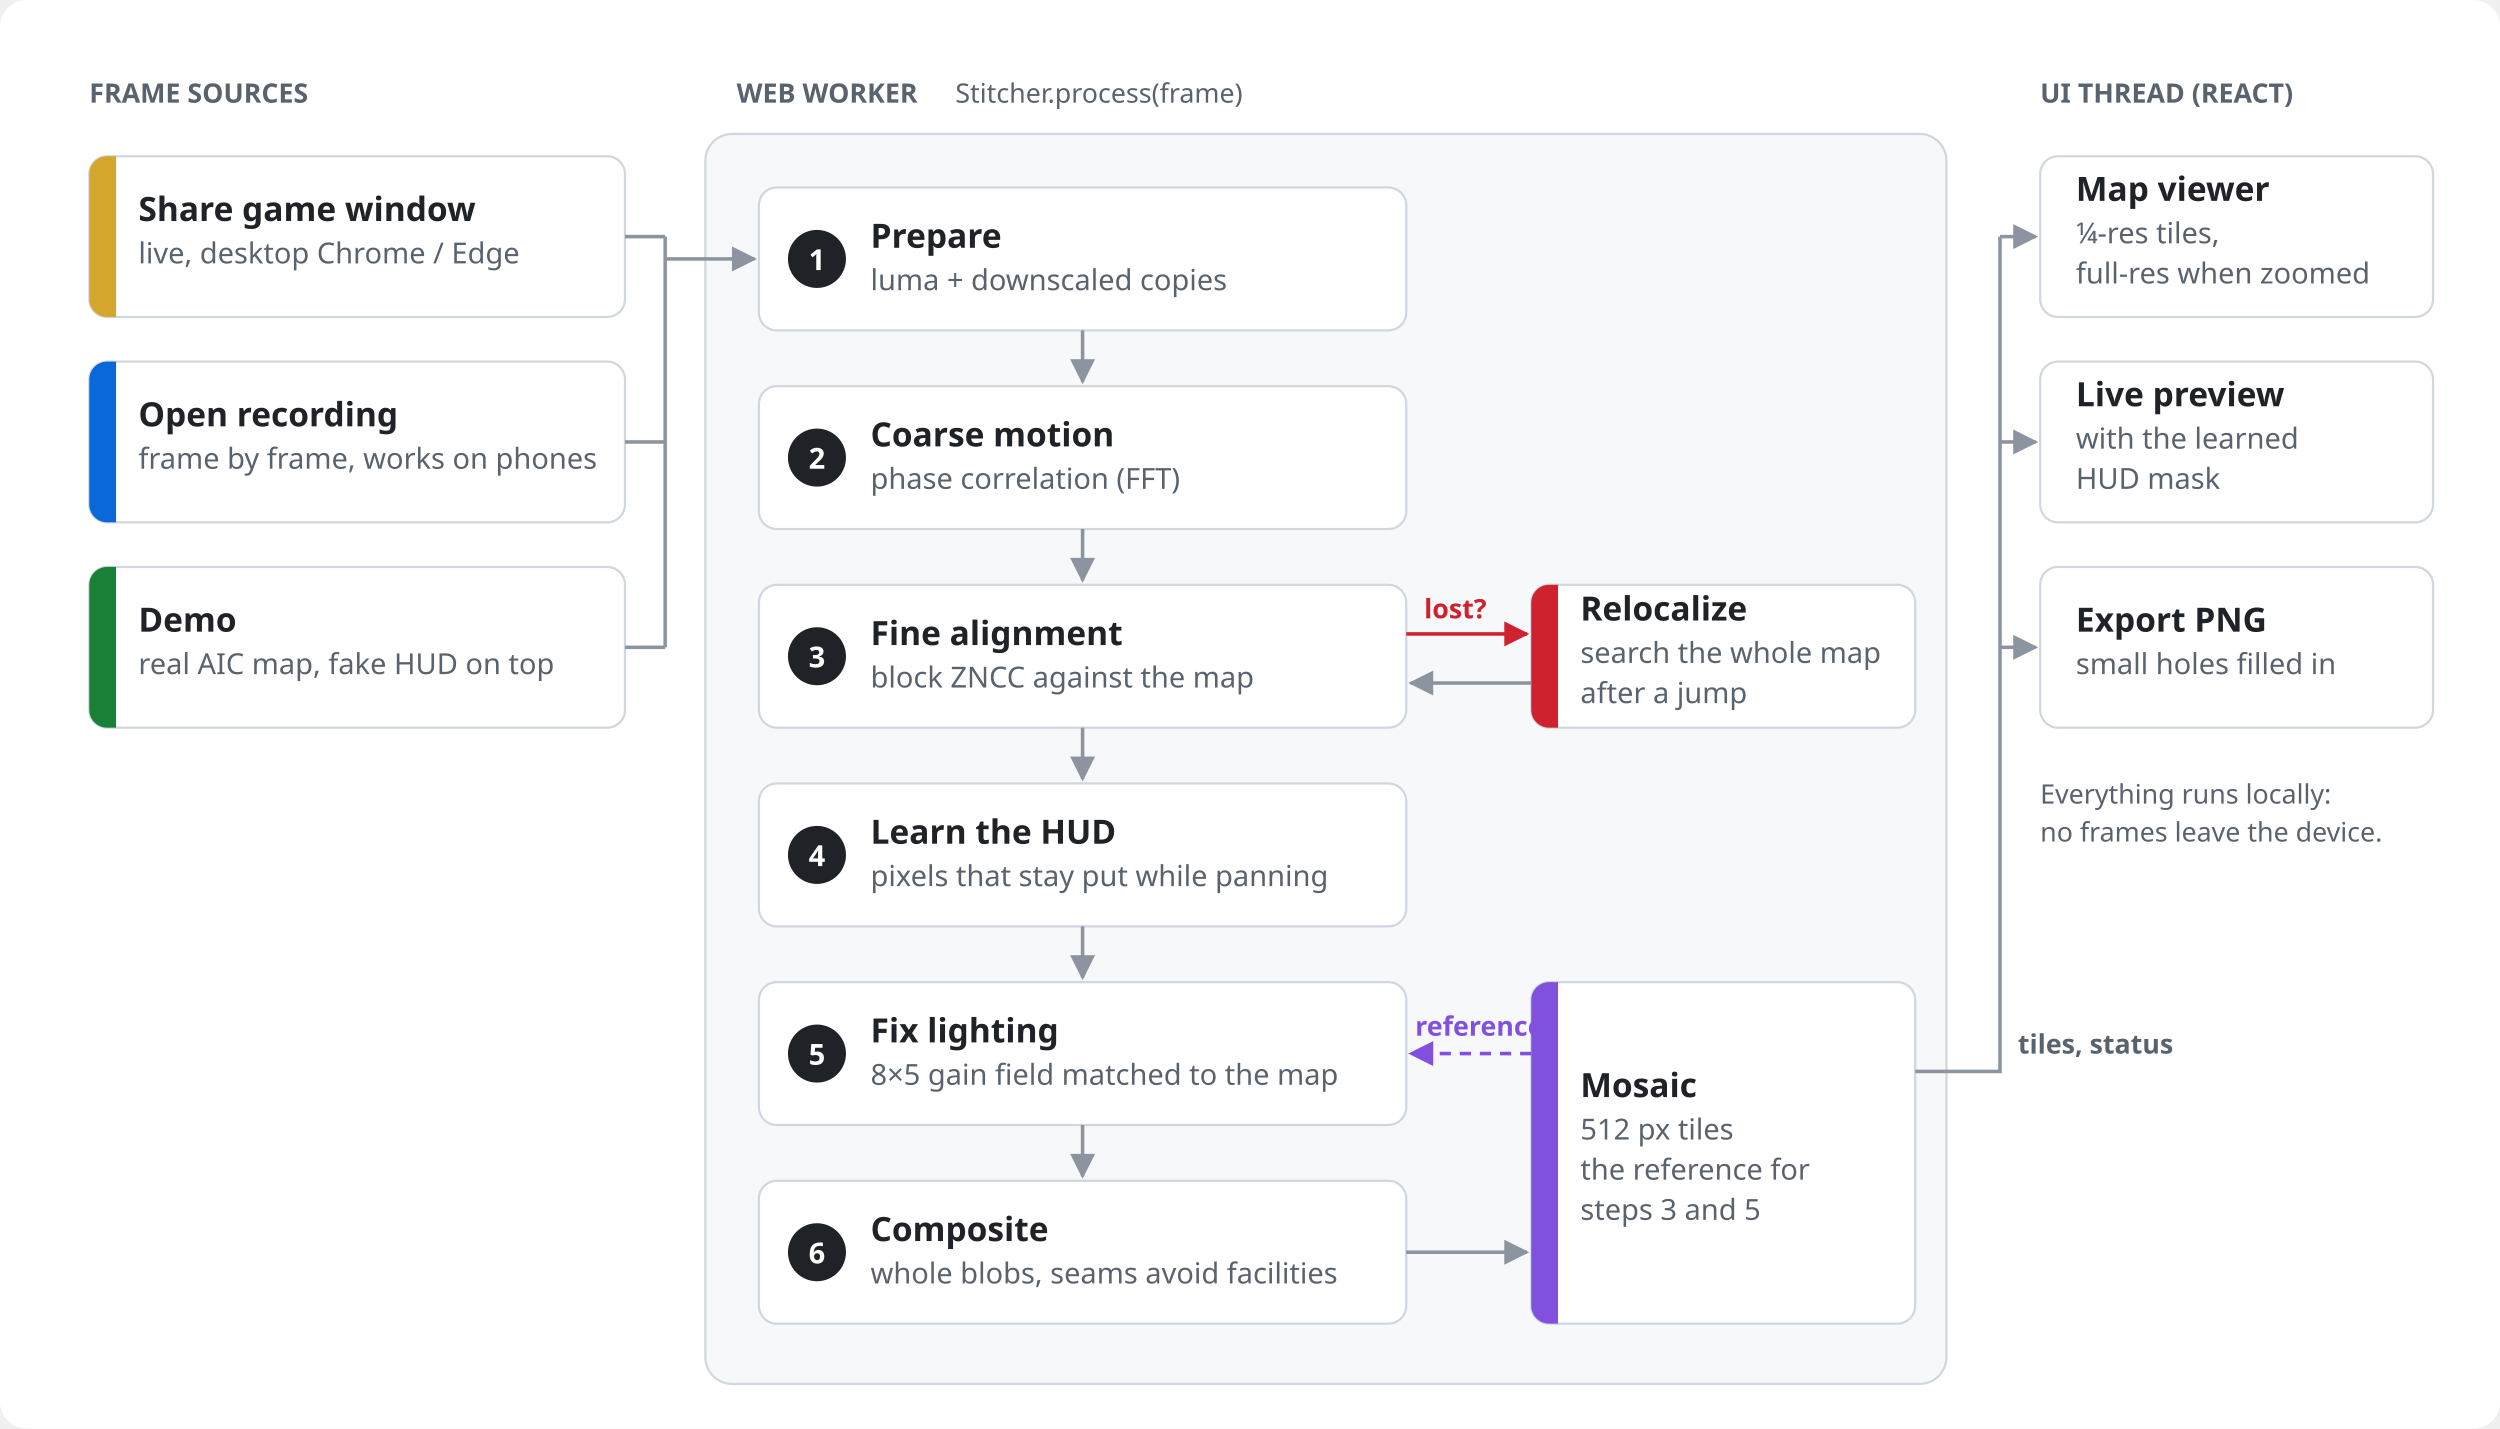
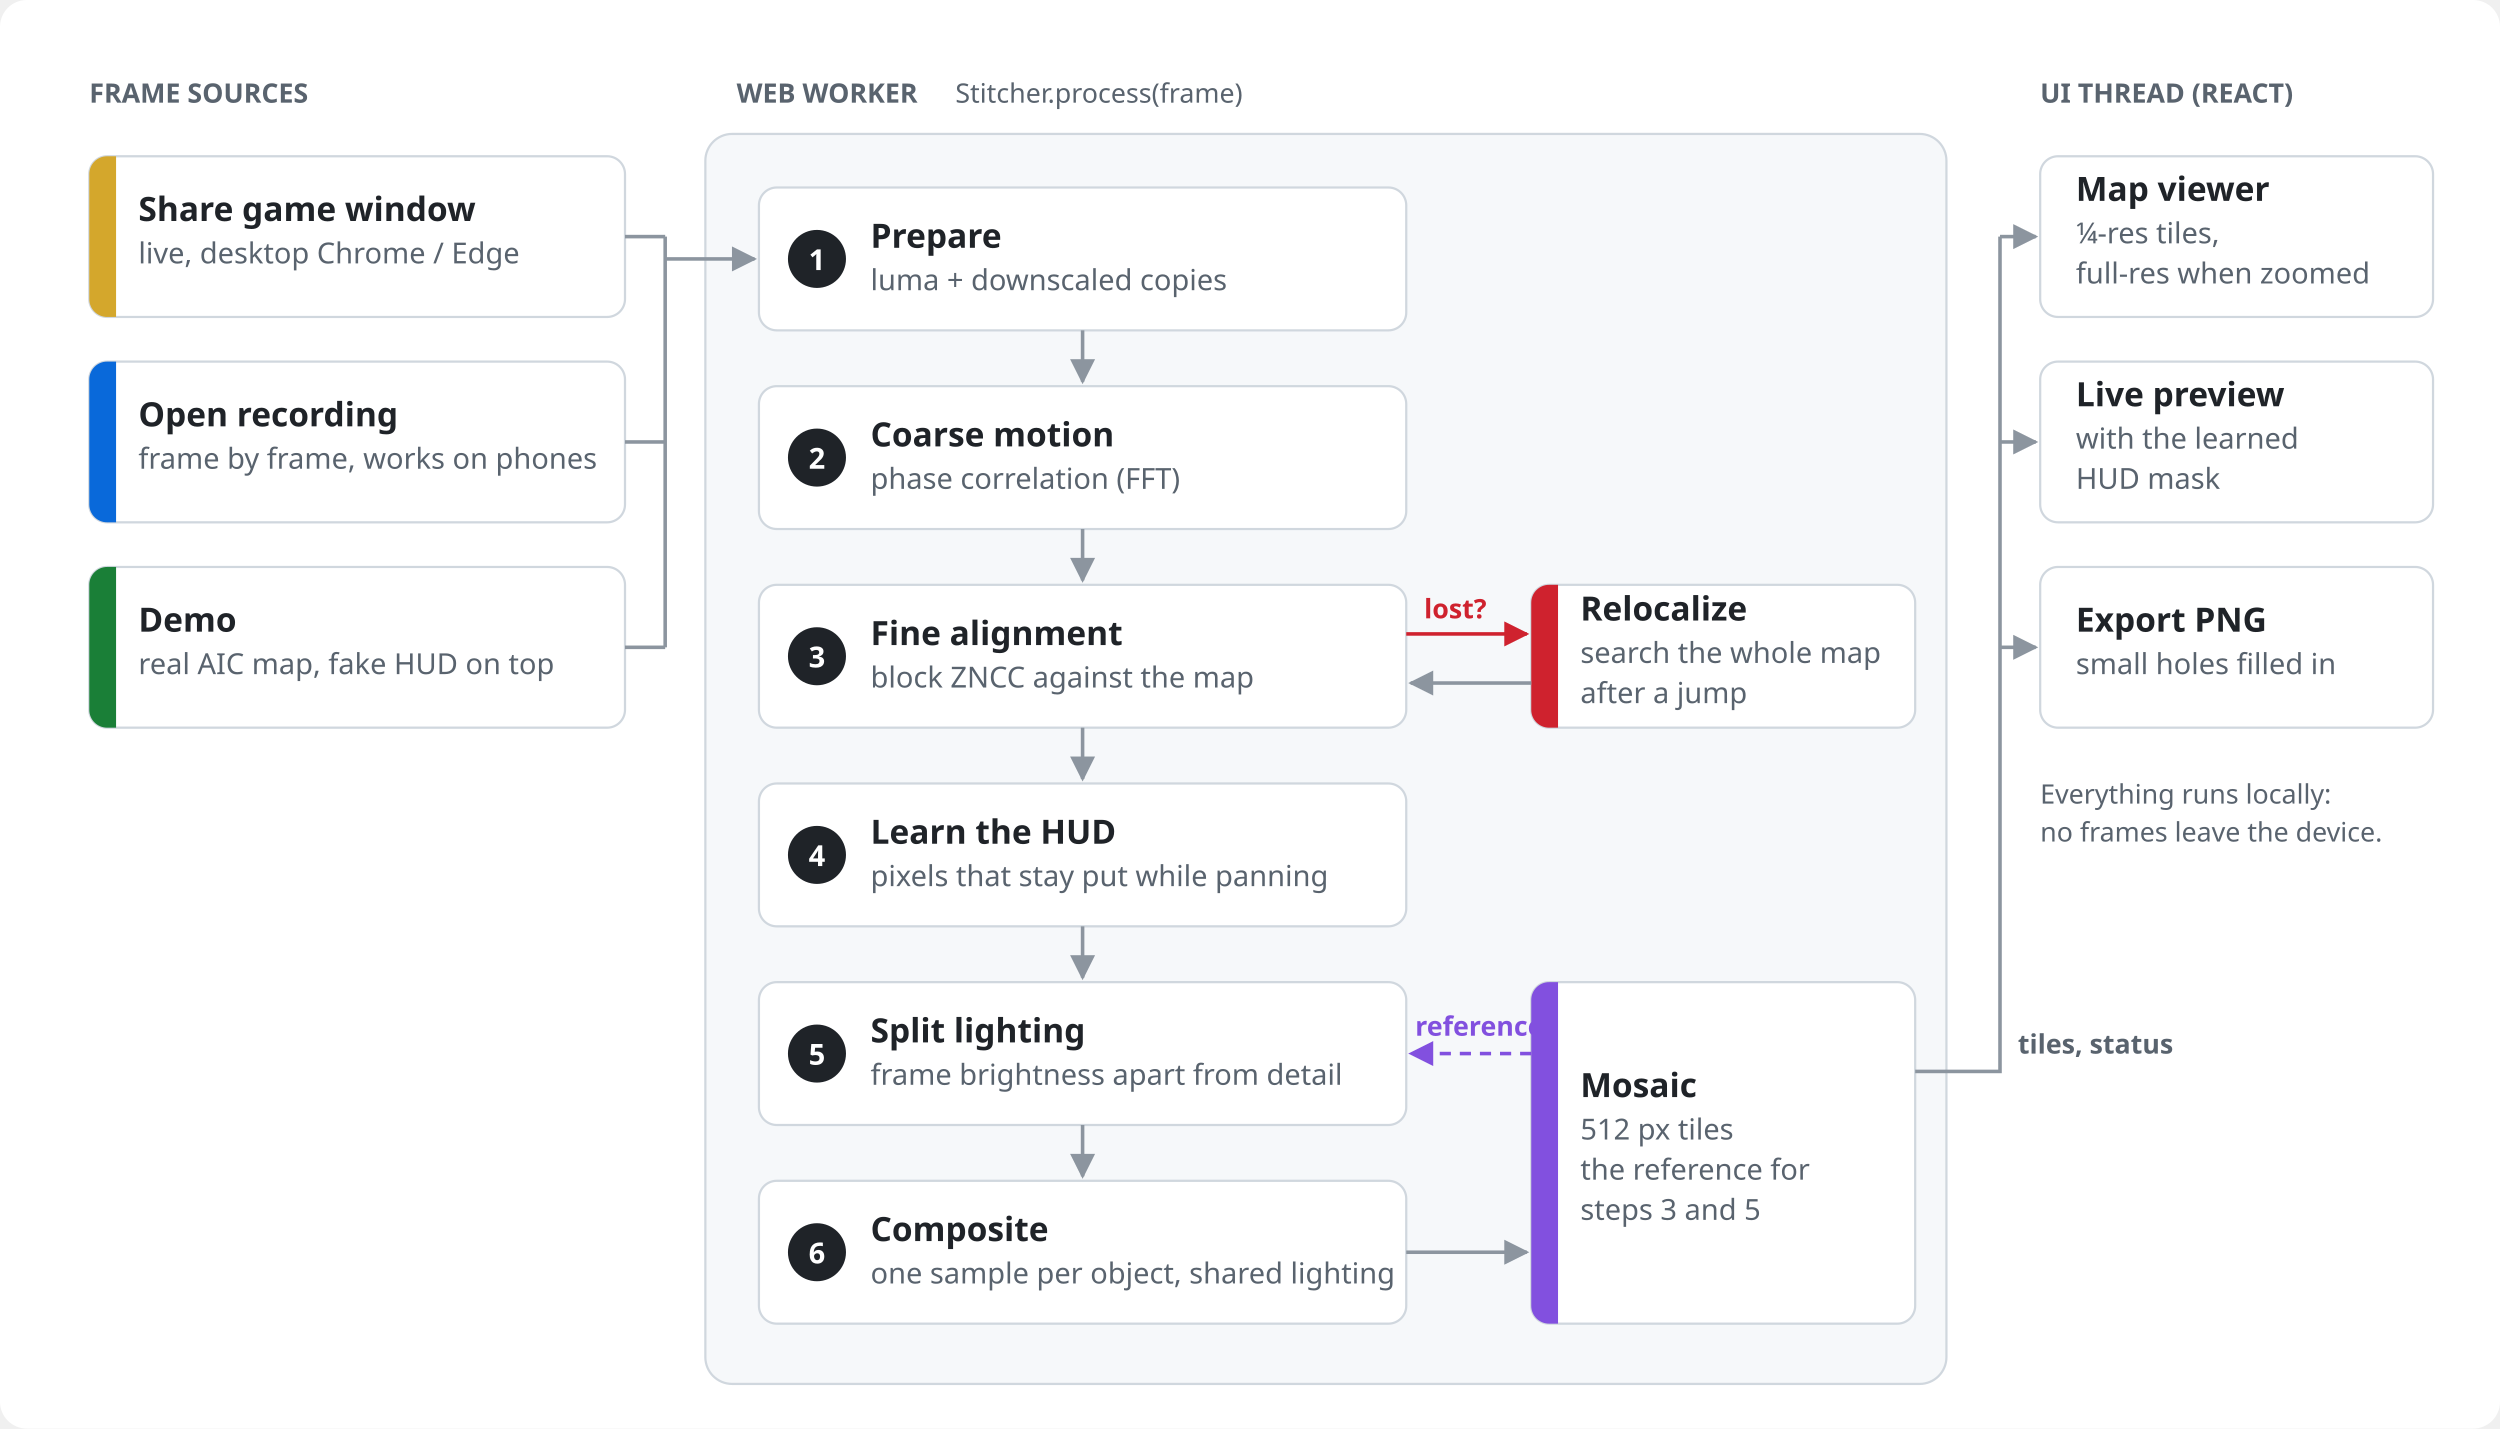
- <svg xmlns="http://www.w3.org/2000/svg" width="1120" height="640" viewBox="0 0 1120 640" role="img" aria-label="Stitching pipeline: frame sources feed a web worker that prepares each frame, estimates motion, aligns it to the map, learns the HUD, corrects lighting and composites into a tiled mosaic, which the UI thread displays and exports.">
+ <svg xmlns="http://www.w3.org/2000/svg" width="1120" height="640" viewBox="0 0 1120 640" role="img" aria-label="Stitching pipeline: frame sources feed a web worker that prepares each frame, estimates motion, aligns it to the map, learns the HUD, separates lighting from detail and composites into a tiled mosaic, which the UI thread displays and exports.">
  <defs>
    <marker id="a" viewBox="0 0 10 10" refX="9" refY="5" markerWidth="7" markerHeight="7" orient="auto-start-reverse">
      <path d="M0 0 L10 5 L0 10 z" fill="#8c959f" />
    </marker>
    <marker id="a-cf222e" viewBox="0 0 10 10" refX="9" refY="5" markerWidth="7" markerHeight="7" orient="auto-start-reverse">
      <path d="M0 0 L10 5 L0 10 z" fill="#cf222e" />
    </marker>
    <marker id="a-8250df" viewBox="0 0 10 10" refX="9" refY="5" markerWidth="7" markerHeight="7" orient="auto-start-reverse">
      <path d="M0 0 L10 5 L0 10 z" fill="#8250df" />
    </marker>
  </defs>
  <style>text { font-family: -apple-system, BlinkMacSystemFont, 'Segoe UI', 'Noto Sans', Helvetica, Arial, sans-serif; }</style>
  <rect width="1120" height="640" rx="12" fill="#ffffff" />
  <text x="40" y="46" font-size="12" font-weight="700" fill="#59636e" text-anchor="start">FRAME SOURCES</text>
  <text x="330" y="46" font-size="12" font-weight="700" fill="#59636e" text-anchor="start">WEB WORKER</text>
  <text x="428" y="46" font-size="12" font-weight="400" fill="#59636e" text-anchor="start">Stitcher.process(frame)</text>
  <text x="914" y="46" font-size="12" font-weight="700" fill="#59636e" text-anchor="start">UI THREAD (REACT)</text>
  <rect x="40" y="70" width="240" height="72" rx="8" fill="#ffffff" stroke="#d0d7de" />
  <path d="M48 70 h-0 a8 8 0 0 0 -8 8 v56 a8 8 0 0 0 8 8 h4 v-72 z" fill="#d4a72c" />
  <text x="62" y="99" font-size="15" font-weight="600" fill="#1f2328" text-anchor="start">Share game window</text>
  <text x="62" y="118" font-size="13" font-weight="400" fill="#59636e" text-anchor="start">live, desktop Chrome / Edge</text>
  <rect x="40" y="162" width="240" height="72" rx="8" fill="#ffffff" stroke="#d0d7de" />
  <path d="M48 162 h-0 a8 8 0 0 0 -8 8 v56 a8 8 0 0 0 8 8 h4 v-72 z" fill="#0969da" />
  <text x="62" y="191" font-size="15" font-weight="600" fill="#1f2328" text-anchor="start">Open recording</text>
  <text x="62" y="210" font-size="13" font-weight="400" fill="#59636e" text-anchor="start">frame by frame, works on phones</text>
  <rect x="40" y="254" width="240" height="72" rx="8" fill="#ffffff" stroke="#d0d7de" />
  <path d="M48 254 h-0 a8 8 0 0 0 -8 8 v56 a8 8 0 0 0 8 8 h4 v-72 z" fill="#1a7f37" />
  <text x="62" y="283" font-size="15" font-weight="600" fill="#1f2328" text-anchor="start">Demo</text>
  <text x="62" y="302" font-size="13" font-weight="400" fill="#59636e" text-anchor="start">real AIC map, fake HUD on top</text>
  <rect x="316" y="60" width="556" height="560" rx="12" fill="#f6f8fa" stroke="#d0d7de" />
  <rect x="340" y="84" width="290" height="64" rx="8" fill="#ffffff" stroke="#d0d7de" />
  <circle cx="366" cy="116" r="13" fill="#1f2328" />
  <text x="366" y="121" font-size="13" font-weight="700" fill="#ffffff" text-anchor="middle">1</text>
  <text x="390" y="111" font-size="15" font-weight="600" fill="#1f2328" text-anchor="start">Prepare</text>
  <text x="390" y="130" font-size="13" font-weight="400" fill="#59636e" text-anchor="start">luma + downscaled copies</text>
  <path d="M485 148 L485 171" fill="none" stroke="#8c959f" stroke-width="1.6" marker-end="url(#a)" />
  <rect x="340" y="173" width="290" height="64" rx="8" fill="#ffffff" stroke="#d0d7de" />
  <circle cx="366" cy="205" r="13" fill="#1f2328" />
  <text x="366" y="210" font-size="13" font-weight="700" fill="#ffffff" text-anchor="middle">2</text>
  <text x="390" y="200" font-size="15" font-weight="600" fill="#1f2328" text-anchor="start">Coarse motion</text>
  <text x="390" y="219" font-size="13" font-weight="400" fill="#59636e" text-anchor="start">phase correlation (FFT)</text>
  <path d="M485 237 L485 260" fill="none" stroke="#8c959f" stroke-width="1.6" marker-end="url(#a)" />
  <rect x="340" y="262" width="290" height="64" rx="8" fill="#ffffff" stroke="#d0d7de" />
  <circle cx="366" cy="294" r="13" fill="#1f2328" />
  <text x="366" y="299" font-size="13" font-weight="700" fill="#ffffff" text-anchor="middle">3</text>
  <text x="390" y="289" font-size="15" font-weight="600" fill="#1f2328" text-anchor="start">Fine alignment</text>
  <text x="390" y="308" font-size="13" font-weight="400" fill="#59636e" text-anchor="start">block ZNCC against the map</text>
  <path d="M485 326 L485 349" fill="none" stroke="#8c959f" stroke-width="1.6" marker-end="url(#a)" />
  <rect x="340" y="351" width="290" height="64" rx="8" fill="#ffffff" stroke="#d0d7de" />
  <circle cx="366" cy="383" r="13" fill="#1f2328" />
  <text x="366" y="388" font-size="13" font-weight="700" fill="#ffffff" text-anchor="middle">4</text>
  <text x="390" y="378" font-size="15" font-weight="600" fill="#1f2328" text-anchor="start">Learn the HUD</text>
  <text x="390" y="397" font-size="13" font-weight="400" fill="#59636e" text-anchor="start">pixels that stay put while panning</text>
  <path d="M485 415 L485 438" fill="none" stroke="#8c959f" stroke-width="1.6" marker-end="url(#a)" />
  <rect x="340" y="440" width="290" height="64" rx="8" fill="#ffffff" stroke="#d0d7de" />
  <circle cx="366" cy="472" r="13" fill="#1f2328" />
  <text x="366" y="477" font-size="13" font-weight="700" fill="#ffffff" text-anchor="middle">5</text>
-   <text x="390" y="467" font-size="15" font-weight="600" fill="#1f2328" text-anchor="start">Fix lighting</text>
-   <text x="390" y="486" font-size="13" font-weight="400" fill="#59636e" text-anchor="start">8×5 gain field matched to the map</text>
+   <text x="390" y="467" font-size="15" font-weight="600" fill="#1f2328" text-anchor="start">Split lighting</text>
+   <text x="390" y="486" font-size="13" font-weight="400" fill="#59636e" text-anchor="start">frame brightness apart from detail</text>
  <path d="M485 504 L485 527" fill="none" stroke="#8c959f" stroke-width="1.6" marker-end="url(#a)" />
  <rect x="340" y="529" width="290" height="64" rx="8" fill="#ffffff" stroke="#d0d7de" />
  <circle cx="366" cy="561" r="13" fill="#1f2328" />
  <text x="366" y="566" font-size="13" font-weight="700" fill="#ffffff" text-anchor="middle">6</text>
  <text x="390" y="556" font-size="15" font-weight="600" fill="#1f2328" text-anchor="start">Composite</text>
-   <text x="390" y="575" font-size="13" font-weight="400" fill="#59636e" text-anchor="start">whole blobs, seams avoid facilities</text>
+   <text x="390" y="575" font-size="13" font-weight="400" fill="#59636e" text-anchor="start">one sample per object, shared lighting</text>
  <path d="M280 106 H298" fill="none" stroke="#8c959f" stroke-width="1.6" />
  <path d="M280 198 H298" fill="none" stroke="#8c959f" stroke-width="1.6" />
  <path d="M280 290 H298" fill="none" stroke="#8c959f" stroke-width="1.6" />
  <path d="M298 106 V290" fill="none" stroke="#8c959f" stroke-width="1.6" />
  <path d="M298 116 L338 116" fill="none" stroke="#8c959f" stroke-width="1.6" marker-end="url(#a)" />
  <rect x="686" y="262" width="172" height="64" rx="8" fill="#ffffff" stroke="#d0d7de" />
  <path d="M694 262 h-0 a8 8 0 0 0 -8 8 v48 a8 8 0 0 0 8 8 h4 v-64 z" fill="#cf222e" />
  <text x="708" y="278" font-size="15" font-weight="600" fill="#1f2328" text-anchor="start">Relocalize</text>
  <text x="708" y="297" font-size="13" font-weight="400" fill="#59636e" text-anchor="start">search the whole map</text>
  <text x="708" y="315" font-size="13" font-weight="400" fill="#59636e" text-anchor="start">after a jump</text>
  <path d="M630 284 L684 284" fill="none" stroke="#cf222e" stroke-width="1.6" marker-end="url(#a-cf222e)" />
  <text x="638" y="277" font-size="12" font-weight="600" fill="#cf222e" text-anchor="start">lost?</text>
  <path d="M686 306 L632 306" fill="none" stroke="#8c959f" stroke-width="1.6" marker-end="url(#a)" />
  <rect x="686" y="440" width="172" height="153" rx="8" fill="#ffffff" stroke="#d0d7de" />
  <path d="M694 440 h-0 a8 8 0 0 0 -8 8 v137 a8 8 0 0 0 8 8 h4 v-153 z" fill="#8250df" />
  <text x="708" y="491.5" font-size="15" font-weight="600" fill="#1f2328" text-anchor="start">Mosaic</text>
  <text x="708" y="510.5" font-size="13" font-weight="400" fill="#59636e" text-anchor="start">512 px tiles</text>
  <text x="708" y="528.5" font-size="13" font-weight="400" fill="#59636e" text-anchor="start">the reference for</text>
  <text x="708" y="546.5" font-size="13" font-weight="400" fill="#59636e" text-anchor="start">steps 3 and 5</text>
  <path d="M630 561 L684 561" fill="none" stroke="#8c959f" stroke-width="1.6" marker-end="url(#a)" />
  <path d="M686 472 L632 472" fill="none" stroke="#8250df" stroke-width="1.6" stroke-dasharray="5 4" marker-end="url(#a-8250df)" />
  <text x="634" y="464" font-size="12" font-weight="600" fill="#8250df" text-anchor="start">reference</text>
  <rect x="914" y="70" width="176" height="72" rx="8" fill="#ffffff" stroke="#d0d7de" />
  <text x="930" y="90" font-size="15" font-weight="600" fill="#1f2328" text-anchor="start">Map viewer</text>
  <text x="930" y="109" font-size="13" font-weight="400" fill="#59636e" text-anchor="start">¼-res tiles,</text>
  <text x="930" y="127" font-size="13" font-weight="400" fill="#59636e" text-anchor="start">full-res when zoomed</text>
  <path d="M896 106 L912 106" fill="none" stroke="#8c959f" stroke-width="1.6" marker-end="url(#a)" />
  <rect x="914" y="162" width="176" height="72" rx="8" fill="#ffffff" stroke="#d0d7de" />
  <text x="930" y="182" font-size="15" font-weight="600" fill="#1f2328" text-anchor="start">Live preview</text>
  <text x="930" y="201" font-size="13" font-weight="400" fill="#59636e" text-anchor="start">with the learned</text>
  <text x="930" y="219" font-size="13" font-weight="400" fill="#59636e" text-anchor="start">HUD mask</text>
  <path d="M896 198 L912 198" fill="none" stroke="#8c959f" stroke-width="1.6" marker-end="url(#a)" />
  <rect x="914" y="254" width="176" height="72" rx="8" fill="#ffffff" stroke="#d0d7de" />
  <text x="930" y="283" font-size="15" font-weight="600" fill="#1f2328" text-anchor="start">Export PNG</text>
  <text x="930" y="302" font-size="13" font-weight="400" fill="#59636e" text-anchor="start">small holes filled in</text>
  <path d="M896 290 L912 290" fill="none" stroke="#8c959f" stroke-width="1.6" marker-end="url(#a)" />
  <path d="M858 480 H896 V106" fill="none" stroke="#8c959f" stroke-width="1.6" />
  <text x="904" y="472" font-size="12" font-weight="600" fill="#59636e" text-anchor="start">tiles, status</text>
  <text x="914" y="360" font-size="12" font-weight="400" fill="#59636e" text-anchor="start">Everything runs locally:</text>
  <text x="914" y="377" font-size="12" font-weight="400" fill="#59636e" text-anchor="start">no frames leave the device.</text>
</svg>
